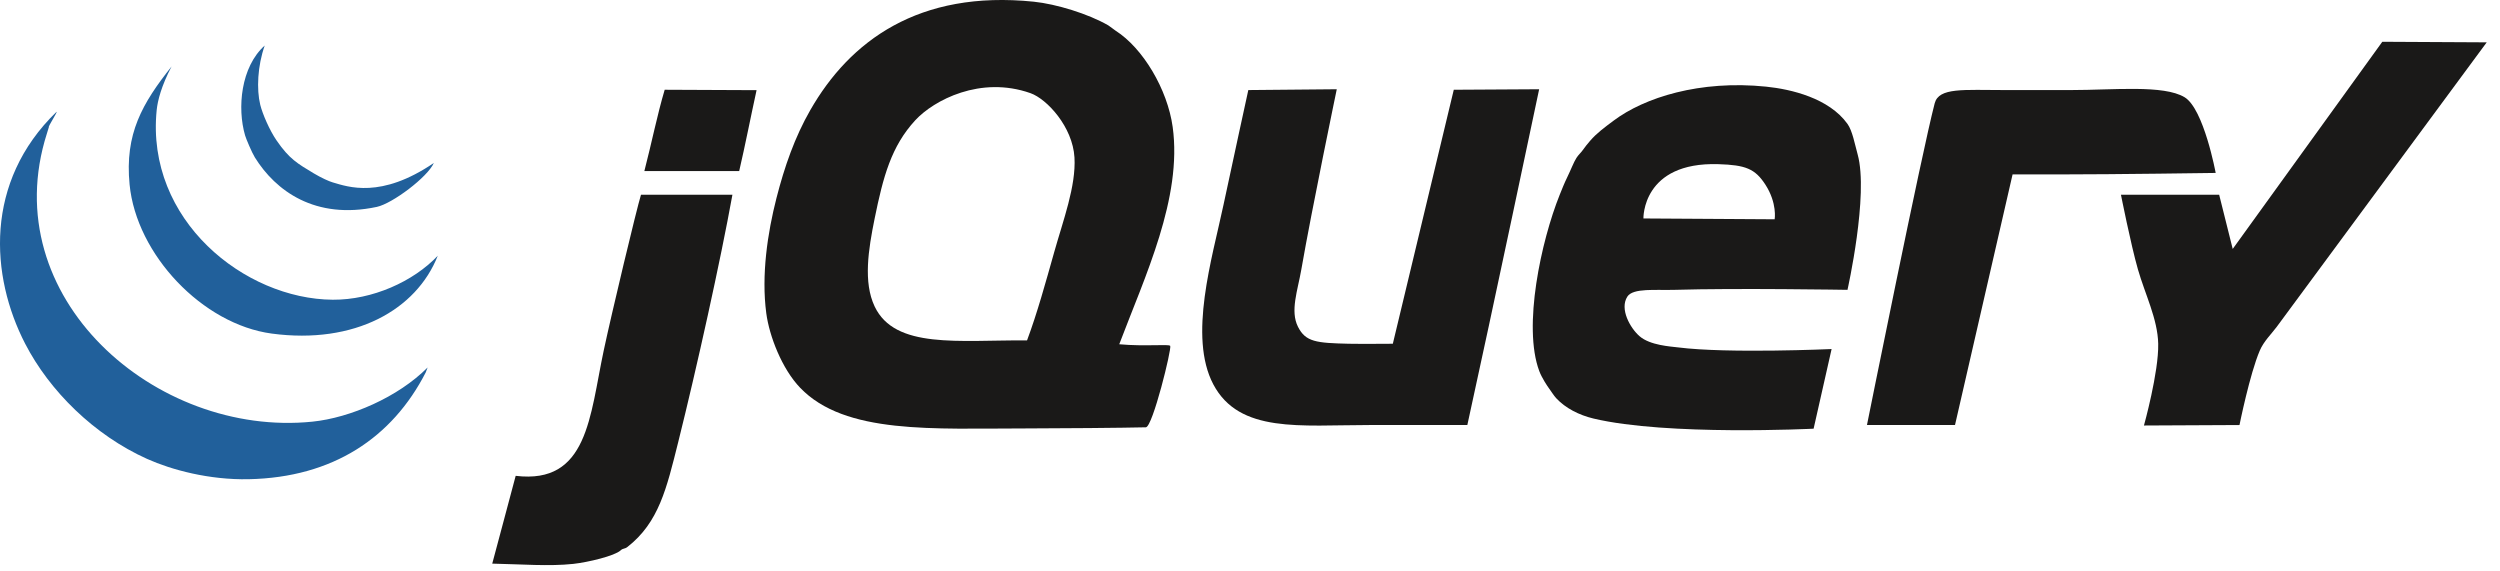
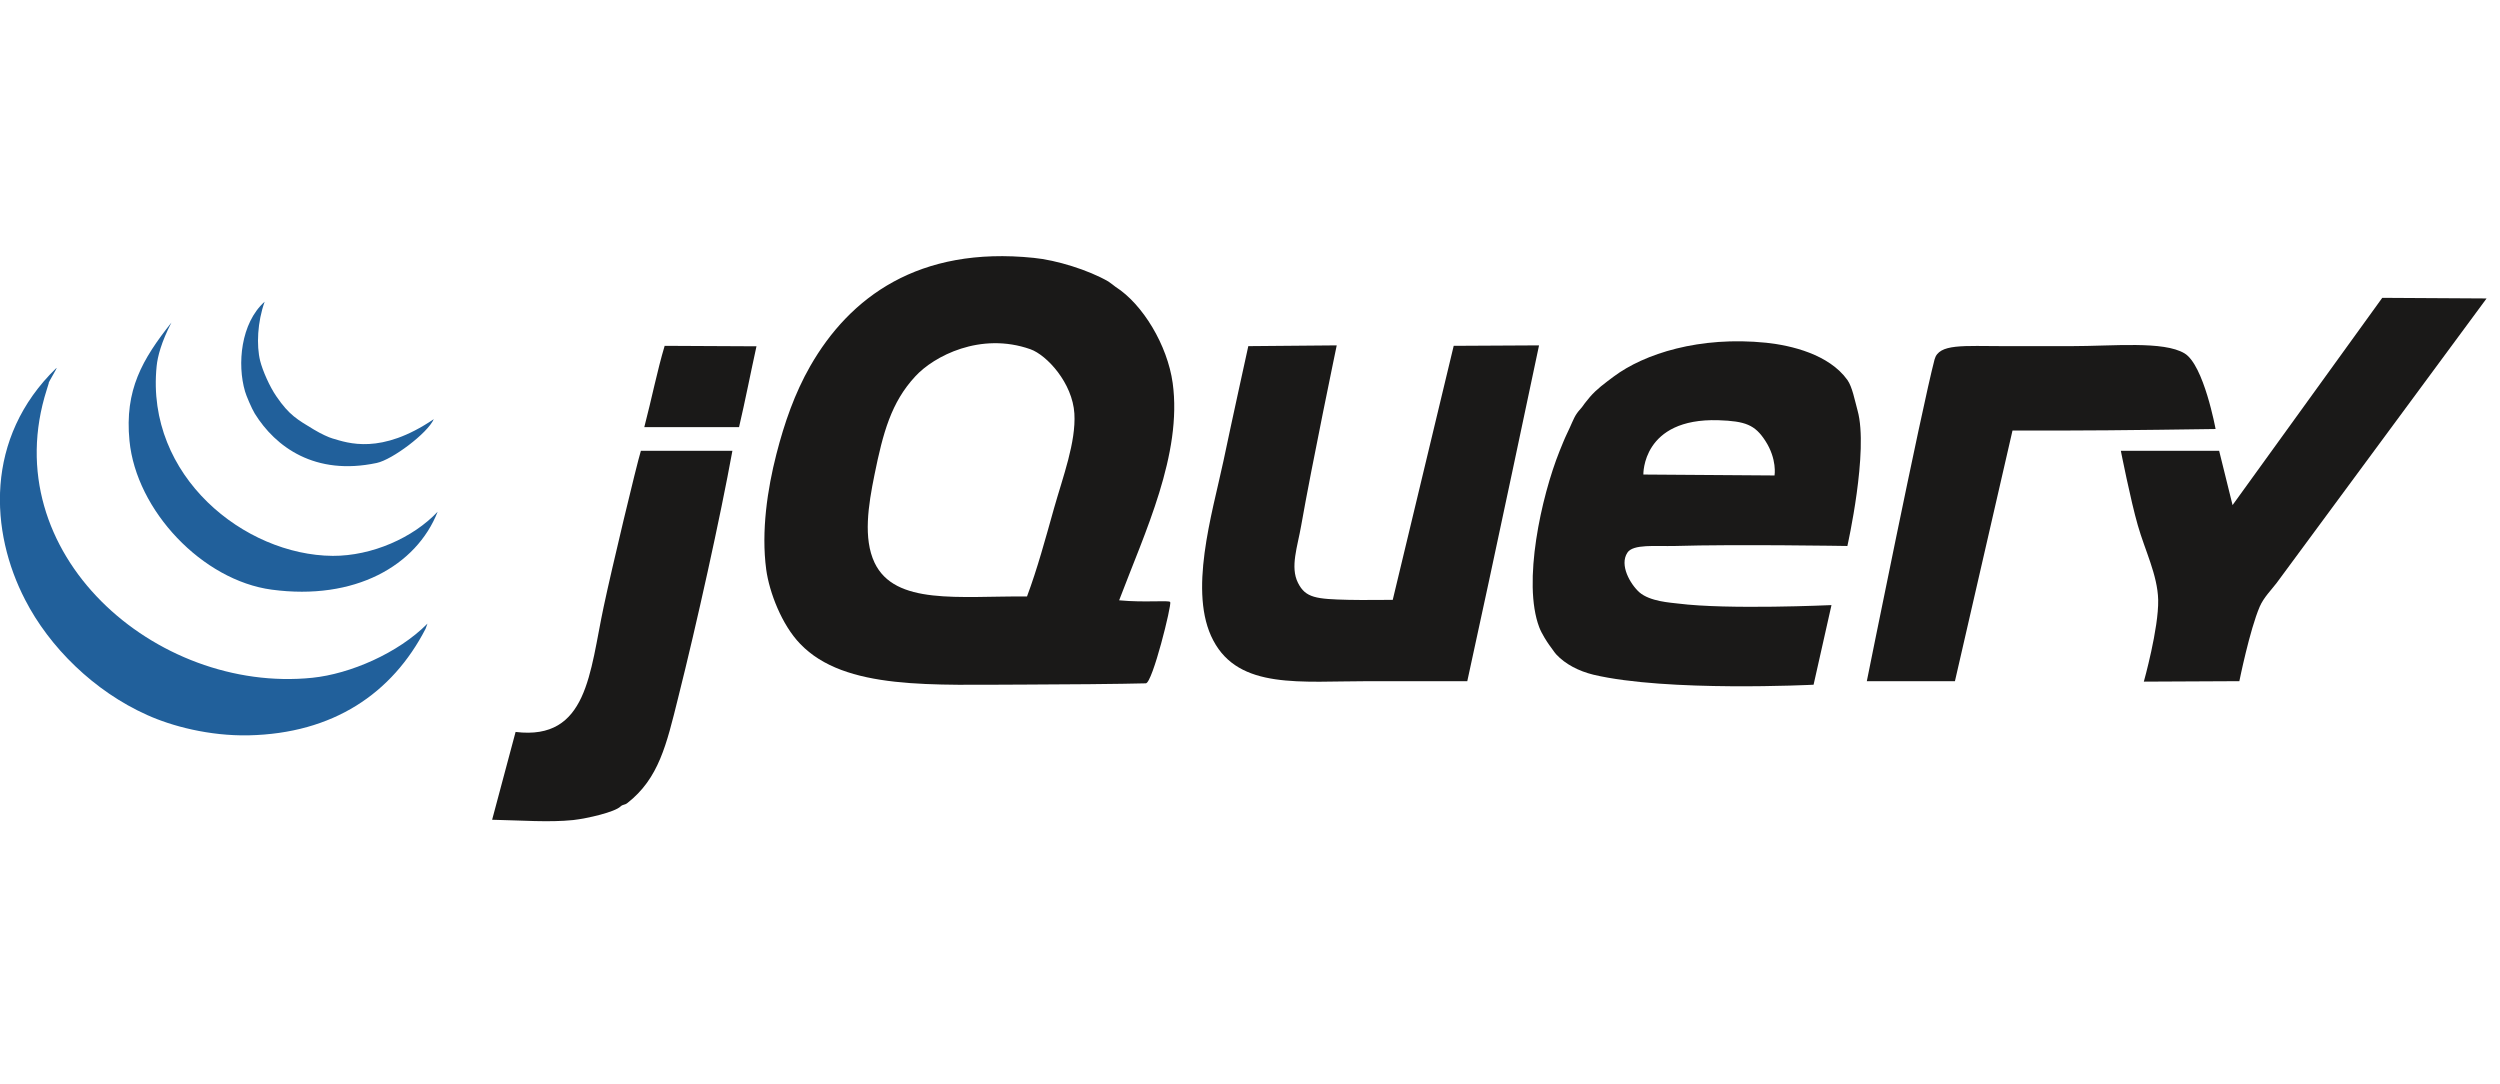
- <svg xmlns="http://www.w3.org/2000/svg" width="162" height="37" viewBox="0 0 162 37" fill="none">
-   <path fill-rule="evenodd" clip-rule="evenodd" d="M154.373 2.707L161.139 2.744C161.139 2.744 148.56 19.789 147.533 21.178C147.199 21.628 146.692 22.113 146.435 22.714C145.786 24.226 145.119 27.542 145.119 27.542L138.928 27.573C138.928 27.573 139.891 24.117 139.852 22.275C139.817 20.667 138.996 19.061 138.535 17.447C138.07 15.815 137.438 12.619 137.438 12.619H143.802L144.68 16.131L154.373 2.707Z" fill="#1A1918" />
-   <path fill-rule="evenodd" clip-rule="evenodd" d="M141.561 6.301C142.81 7.054 143.576 11.206 143.576 11.206C143.576 11.206 137.043 11.302 133.487 11.302H130.415L126.684 27.542H120.979C120.979 27.542 124.529 9.894 125.368 6.694C125.64 5.658 127.229 5.836 129.912 5.836H134.198C136.966 5.836 140.201 5.483 141.561 6.301Z" fill="#1A1918" />
-   <path fill-rule="evenodd" clip-rule="evenodd" d="M114.998 14.21C114.998 14.21 115.176 13.168 114.395 11.961C113.728 10.932 113.111 10.693 111.356 10.638C106.398 10.482 106.494 14.156 106.494 14.156L114.998 14.21ZM120.375 10.004C121.102 12.624 119.717 18.782 119.717 18.782C119.717 18.782 112.485 18.661 108.525 18.782C107.293 18.819 105.819 18.648 105.452 19.221C104.936 20.024 105.64 21.26 106.238 21.782C106.925 22.383 108.263 22.451 108.744 22.512C111.959 22.921 118.688 22.618 118.688 22.618L117.522 27.779C117.522 27.779 108.013 28.256 103.257 27.121C102.318 26.897 101.438 26.445 100.843 25.804C100.681 25.629 100.54 25.39 100.387 25.183C100.264 25.019 99.906 24.477 99.746 24.049C98.66 21.154 99.873 15.608 101.063 12.637C101.201 12.293 101.374 11.856 101.557 11.485C101.785 11.022 101.978 10.5 102.16 10.223C102.283 10.032 102.435 9.909 102.562 9.729C102.709 9.516 102.88 9.31 103.038 9.126C103.477 8.617 103.975 8.257 104.574 7.809C106.556 6.326 110.142 5.173 114.45 5.615C116.071 5.781 118.521 6.361 119.717 8.029C120.037 8.474 120.195 9.358 120.375 10.004Z" fill="#1A1918" />
-   <path fill-rule="evenodd" clip-rule="evenodd" d="M94.205 5.816L99.737 5.783C99.737 5.783 96.654 20.41 95.083 27.542H88.718C84.27 27.542 80.309 28.093 78.624 24.909C76.989 21.817 78.549 16.732 79.282 13.277C79.8 10.833 80.891 5.836 80.891 5.836L86.623 5.783C86.623 5.783 85.003 13.563 84.329 17.447C84.088 18.839 83.59 20.149 84.11 21.178C84.604 22.157 85.295 22.227 87.402 22.275C88.069 22.291 90.255 22.275 90.255 22.275L94.205 5.816Z" fill="#1A1918" />
-   <path fill-rule="evenodd" clip-rule="evenodd" d="M68.309 16.35C68.888 14.291 69.733 12.06 69.626 10.205C69.51 8.221 67.846 6.415 66.773 6.036C63.541 4.894 60.514 6.49 59.312 7.791C57.755 9.477 57.229 11.445 56.678 14.155C56.268 16.168 55.932 18.292 56.678 19.861C57.999 22.635 62.118 22.03 66.553 22.056C67.212 20.292 67.756 18.31 68.309 16.35ZM75.99 8.23C76.622 12.825 74.197 17.897 72.527 22.308C74.23 22.462 75.722 22.284 75.83 22.411C75.942 22.576 74.689 27.676 74.252 27.689C72.9 27.724 68.421 27.762 66.553 27.762C60.459 27.762 54.758 28.159 51.85 25.128C50.669 23.897 49.853 21.786 49.655 20.3C49.326 17.82 49.739 15.09 50.314 12.839C50.834 10.806 51.501 8.888 52.508 7.133C55.069 2.662 59.524 -0.656 66.992 0.11C68.441 0.26 70.521 0.894 71.82 1.646C71.91 1.699 72.224 1.949 72.297 1.993C74.052 3.11 75.652 5.777 75.99 8.23Z" fill="#1A1918" />
-   <path fill-rule="evenodd" clip-rule="evenodd" d="M49.026 5.843C48.657 7.521 48.288 9.424 47.9 11.083H41.755C42.231 9.244 42.596 7.416 43.072 5.816C45.038 5.816 46.866 5.843 49.026 5.843Z" fill="#1A1918" />
-   <path fill-rule="evenodd" clip-rule="evenodd" d="M41.536 12.619H47.461C46.686 16.908 45.152 23.825 43.95 28.64C43.197 31.653 42.694 33.852 40.658 35.443C40.475 35.586 40.37 35.518 40.219 35.662C39.843 36.02 38.108 36.435 37.147 36.54C35.584 36.709 33.817 36.562 31.897 36.523C32.4 34.686 32.968 32.48 33.416 30.834C38.097 31.401 38.215 26.976 39.121 22.715C39.646 20.252 41.235 13.607 41.536 12.619Z" fill="#1A1918" />
-   <path fill-rule="evenodd" clip-rule="evenodd" d="M27.71 23.812L27.583 24.141C25.419 28.354 21.585 30.939 16.116 31.053C13.559 31.106 11.123 30.45 9.532 29.737C6.098 28.194 3.21 25.332 1.632 22.275C-0.631 17.893 -1.039 11.796 3.666 7.243C3.739 7.243 3.096 8.23 3.168 8.23L3.039 8.651C-0.352 19.266 10.094 28.363 20.248 27.323C22.689 27.073 25.801 25.736 27.71 23.812Z" fill="#21609B" />
-   <path fill-rule="evenodd" clip-rule="evenodd" d="M21.565 19.422C24.12 19.44 26.788 18.246 28.368 16.57C26.986 20.079 22.983 22.334 17.615 21.617C13.12 21.016 8.839 16.493 8.398 11.961C8.075 8.663 9.225 6.694 11.119 4.306C10.461 5.555 10.215 6.518 10.153 7.133C9.434 14.267 15.853 19.385 21.565 19.422Z" fill="#21609B" />
-   <path fill-rule="evenodd" clip-rule="evenodd" d="M28.112 10.561C27.714 11.472 25.428 13.192 24.418 13.407C20.42 14.259 17.859 12.363 16.518 10.205C16.318 9.883 15.949 9.003 15.883 8.779C15.363 7.01 15.602 4.335 17.154 2.95C16.687 4.267 16.619 5.796 16.864 6.79C17.014 7.392 17.468 8.441 17.922 9.101C18.749 10.304 19.274 10.596 20.336 11.235C20.815 11.522 21.328 11.753 21.55 11.816C22.557 12.112 24.683 12.894 28.112 10.561Z" fill="#21609B" />
+ <svg xmlns="http://www.w3.org/2000/svg" width="150" height="65" viewBox="0 0 162 37" fill="none">
+   <defs />
+   <path d="M154.37 2.7L161.13 2.74C161.13 2.74 148.56 19.78 147.53 21.17C147.19 21.62 146.69 22.11 146.43 22.71C145.78 24.22 145.11 27.54 145.11 27.54L138.92 27.57C138.92 27.57 139.89 24.11 139.85 22.27C139.81 20.66 138.99 19.06 138.53 17.44C138.06 15.81 137.43 12.61 137.43 12.61L143.8 12.61L144.67 16.13L154.37 2.7Z" fill="#1A1918" fill-opacity="1" fill-rule="evenodd" />
+   <path d="M141.56 6.3C142.81 7.05 143.57 11.2 143.57 11.2C143.57 11.2 137.04 11.3 133.48 11.3L130.41 11.3L126.68 27.54L120.97 27.54C120.97 27.54 124.52 9.89 125.36 6.69C125.64 5.65 127.22 5.83 129.91 5.83L134.19 5.83C136.96 5.83 140.2 5.48 141.56 6.3Z" fill="#1A1918" fill-opacity="1" fill-rule="evenodd" />
+   <path d="M114.99 14.21C114.99 14.21 115.17 13.16 114.39 11.96C113.72 10.93 113.11 10.69 111.35 10.63C106.39 10.48 106.49 14.15 106.49 14.15L114.99 14.21ZM120.37 10C121.1 12.62 119.71 18.78 119.71 18.78C119.71 18.78 112.48 18.66 108.52 18.78C107.29 18.81 105.81 18.64 105.45 19.22C104.93 20.02 105.64 21.25 106.23 21.78C106.92 22.38 108.26 22.45 108.74 22.51C111.95 22.92 118.68 22.61 118.68 22.61L117.52 27.77C117.52 27.77 108.01 28.25 103.25 27.12C102.31 26.89 101.43 26.44 100.84 25.8C100.68 25.62 100.54 25.38 100.38 25.18C100.26 25.01 99.9 24.47 99.74 24.04C98.65 21.15 99.87 15.6 101.06 12.63C101.2 12.29 101.37 11.85 101.55 11.48C101.78 11.02 101.97 10.49 102.16 10.22C102.28 10.03 102.43 9.9 102.56 9.72C102.7 9.51 102.88 9.31 103.03 9.12C103.47 8.61 103.97 8.25 104.57 7.8C106.55 6.32 110.14 5.17 114.45 5.61C116.07 5.78 118.52 6.36 119.71 8.02C120.03 8.47 120.19 9.35 120.37 10Z" fill="#1A1918" fill-opacity="1" fill-rule="evenodd" />
+   <path d="M94.2 5.81L99.73 5.78C99.73 5.78 96.65 20.4 95.08 27.54L88.71 27.54C84.27 27.54 80.3 28.09 78.62 24.9C76.98 21.81 78.54 16.73 79.28 13.27C79.79 10.83 80.89 5.83 80.89 5.83L86.62 5.78C86.62 5.78 85 13.56 84.32 17.44C84.08 18.83 83.59 20.14 84.11 21.17C84.6 22.15 85.29 22.22 87.4 22.27C88.06 22.29 90.25 22.27 90.25 22.27L94.2 5.81Z" fill="#1A1918" fill-opacity="1" fill-rule="evenodd" />
+   <path d="M68.3 16.34C68.88 14.29 69.73 12.05 69.62 10.2C69.5 8.22 67.84 6.41 66.77 6.03C63.54 4.89 60.51 6.48 59.31 7.79C57.75 9.47 57.22 11.44 56.67 14.15C56.26 16.16 55.93 18.29 56.67 19.86C57.99 22.63 62.11 22.02 66.55 22.05C67.21 20.29 67.75 18.3 68.3 16.34ZM75.99 8.22C76.62 12.82 74.19 17.89 72.52 22.3C74.23 22.46 75.72 22.28 75.83 22.41C75.94 22.57 74.68 27.67 74.25 27.68C72.9 27.72 68.42 27.76 66.55 27.76C60.45 27.76 54.75 28.15 51.85 25.12C50.66 23.89 49.85 21.78 49.65 20.3C49.32 17.82 49.73 15.09 50.31 12.83C50.83 10.8 51.5 8.88 52.5 7.13C55.06 2.66 59.52 -0.66 66.99 0.11C68.44 0.25 70.52 0.89 71.82 1.64C71.91 1.69 72.22 1.94 72.29 1.99C74.05 3.11 75.65 5.77 75.99 8.22Z" fill="#1A1918" fill-opacity="1" fill-rule="evenodd" />
+   <path d="M49.02 5.84C48.65 7.52 48.28 9.42 47.89 11.08L41.75 11.08C42.23 9.24 42.59 7.41 43.07 5.81C45.03 5.81 46.86 5.84 49.02 5.84Z" fill="#1A1918" fill-opacity="1" fill-rule="evenodd" />
+   <path d="M41.53 12.61L47.46 12.61C46.68 16.9 45.15 23.82 43.94 28.63C43.19 31.65 42.69 33.85 40.65 35.44C40.47 35.58 40.37 35.51 40.21 35.66C39.84 36.02 38.1 36.43 37.14 36.54C35.58 36.7 33.81 36.56 31.89 36.52C32.39 34.68 32.96 32.48 33.41 30.83C38.09 31.4 38.21 26.97 39.12 22.71C39.64 20.25 41.23 13.6 41.53 12.61Z" fill="#1A1918" fill-opacity="1" fill-rule="evenodd" />
+   <path d="M27.7 23.81L27.58 24.14C25.41 28.35 21.58 30.93 16.11 31.05C13.55 31.1 11.12 30.45 9.53 29.73C6.09 28.19 3.2 25.33 1.63 22.27C-0.64 17.89 -1.04 11.79 3.66 7.24C3.73 7.24 3.09 8.23 3.16 8.23L3.03 8.65C-0.36 19.26 10.09 28.36 20.24 27.32C22.68 27.07 25.8 25.73 27.7 23.81Z" fill="#21609B" fill-opacity="1" fill-rule="evenodd" />
+   <path d="M21.56 19.42C24.11 19.43 26.78 18.24 28.36 16.56C26.98 20.07 22.98 22.33 17.61 21.61C13.12 21.01 8.83 16.49 8.39 11.96C8.07 8.66 9.22 6.69 11.11 4.3C10.46 5.55 10.21 6.51 10.15 7.13C9.43 14.26 15.85 19.38 21.56 19.42Z" fill="#21609B" fill-opacity="1" fill-rule="evenodd" />
+   <path d="M28.11 10.56C27.71 11.47 25.42 13.19 24.41 13.4C20.41 14.25 17.85 12.36 16.51 10.2C16.31 9.88 15.94 9 15.88 8.77C15.36 7.01 15.6 4.33 17.15 2.95C16.68 4.26 16.61 5.79 16.86 6.79C17.01 7.39 17.46 8.44 17.92 9.1C18.74 10.3 19.27 10.59 20.33 11.23C20.81 11.52 21.32 11.75 21.54 11.81C22.55 12.11 24.68 12.89 28.11 10.56Z" fill="#21609B" fill-opacity="1" fill-rule="evenodd" />
</svg>
